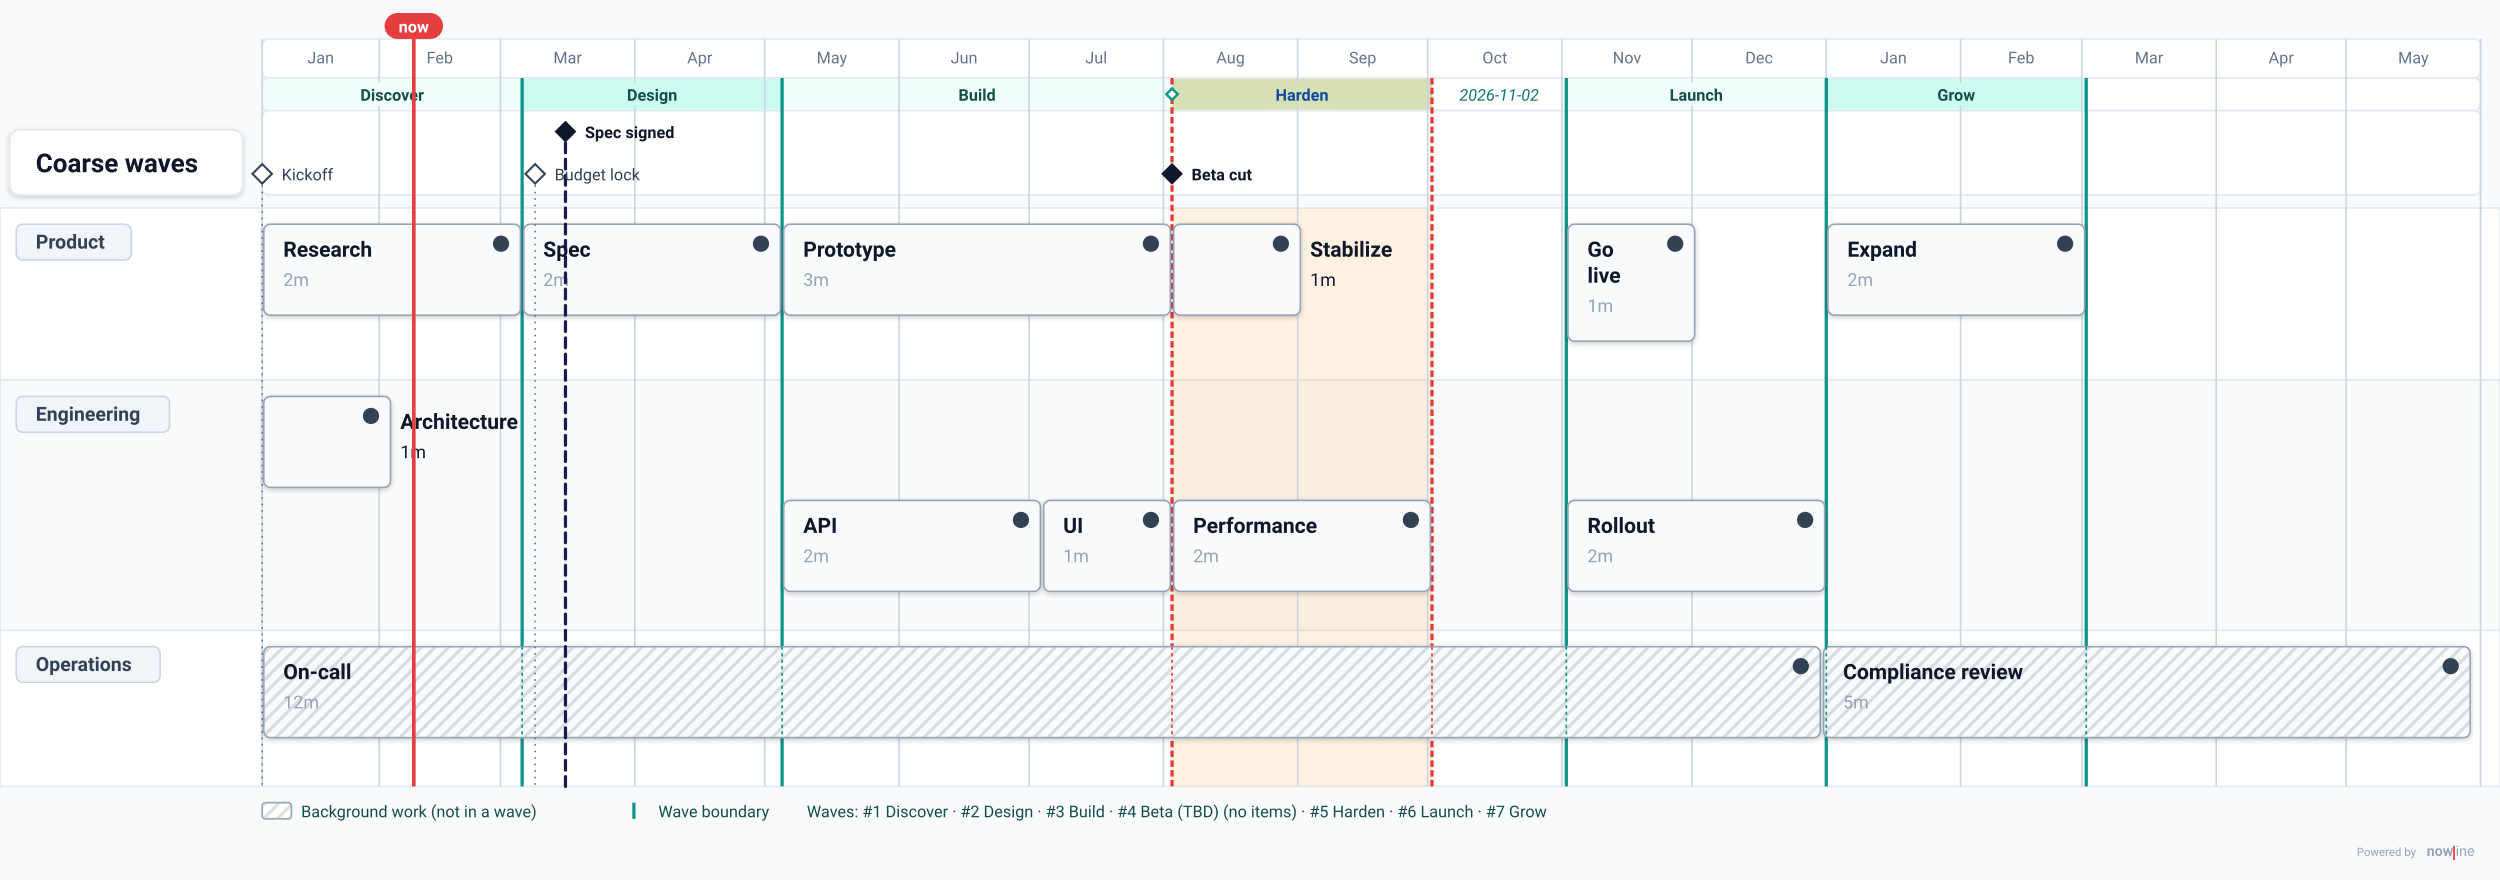
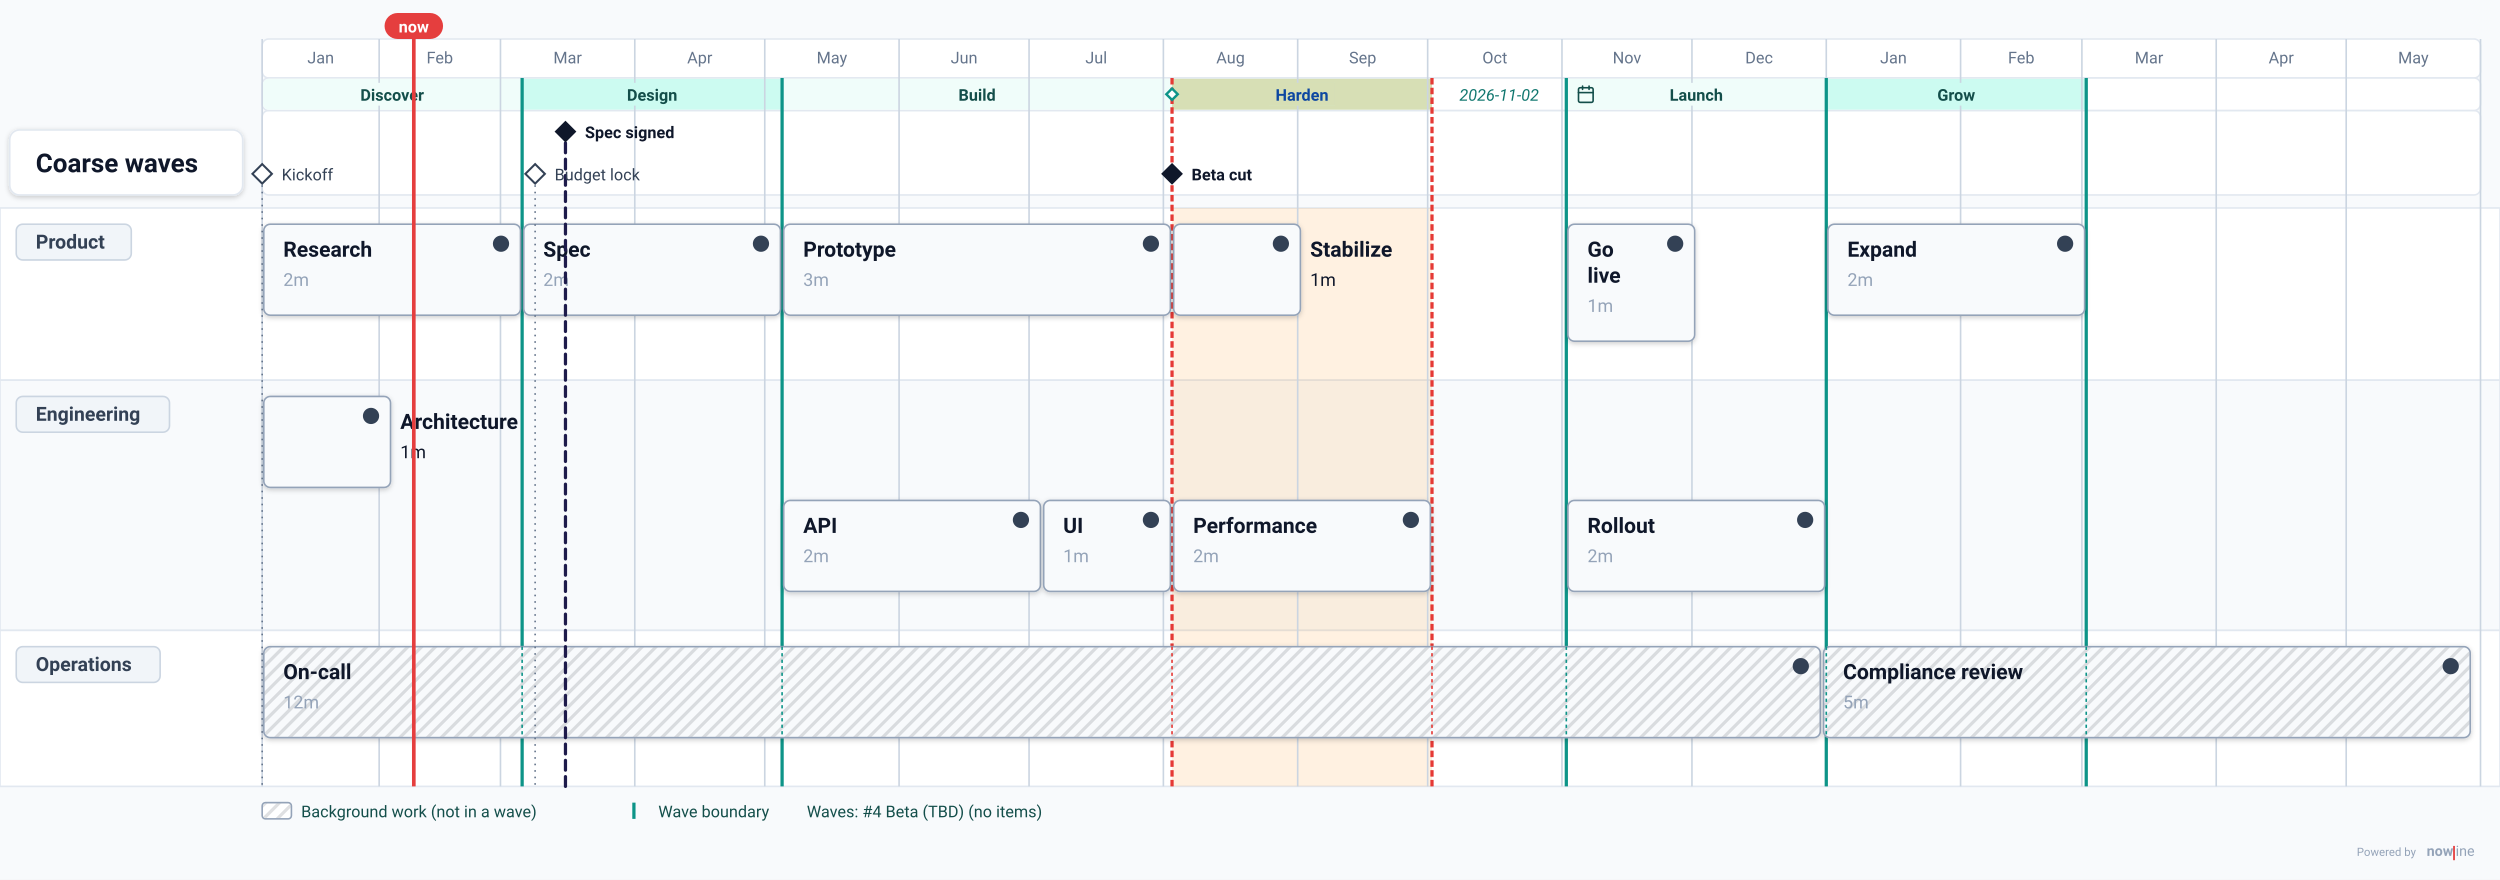
<svg xmlns="http://www.w3.org/2000/svg" data-generator="nowline" data-theme="light" height="541.44" viewBox="0 0 1538.69 541.44" width="1538.69">
  <defs>
    <filter height="200%" id="nl-0-root-shadow-subtle" width="200%" x="-50%" y="-50%">
      <feGaussianBlur in="SourceAlpha" stdDeviation="1.5" />
      <feOffset dx="0" dy="1" result="offsetblur" />
      <feComponentTransfer>
        <feFuncA type="linear" slope="0.2" />
      </feComponentTransfer>
      <feMerge>
        <feMergeNode />
        <feMergeNode in="SourceGraphic" />
      </feMerge>
    </filter>
    <filter height="200%" id="nl-0-root-shadow-soft" width="200%" x="-50%" y="-50%">
      <feGaussianBlur in="SourceAlpha" stdDeviation="5" />
      <feOffset dx="0" dy="3" result="offsetblur" />
      <feComponentTransfer>
        <feFuncA type="linear" slope="0.3" />
      </feComponentTransfer>
      <feMerge>
        <feMergeNode />
        <feMergeNode in="SourceGraphic" />
      </feMerge>
    </filter>
    <filter height="200%" id="nl-0-root-shadow-hard" width="200%" x="-50%" y="-50%">
      <feGaussianBlur in="SourceAlpha" stdDeviation="0" />
      <feOffset dx="2" dy="2" result="offsetblur" />
      <feComponentTransfer>
        <feFuncA type="linear" slope="0.45" />
      </feComponentTransfer>
      <feMerge>
        <feMergeNode />
        <feMergeNode in="SourceGraphic" />
      </feMerge>
    </filter>
    <marker id="nl-0-root-arrow-dark" viewBox="0 0 10 10" refX="9" refY="5" markerWidth="7" markerHeight="7" orient="auto">
      <path d="M 0 0 L 10 5 L 0 10 z" fill="#0f172a" />
    </marker>
    <pattern height="6" id="nl-0-root-wave-hatch-dark" patternTransform="rotate(45)" patternUnits="userSpaceOnUse" width="6">
      <line opacity="0.13" stroke="#0f172a" stroke-width="2" x1="3" x2="3" y1="0" y2="6" />
    </pattern>
  </defs>
  <rect fill="#f8fafc" height="541.44" width="1538.69" x="0" y="0" />
  <g data-layer="timeline">
    <rect fill="#ffffff" height="24" rx="4" ry="4" stroke="#e2e8f0" stroke-width="1" width="1365.33" x="161.36" y="24" />
    <rect fill="#ffffff" height="52" rx="4" ry="4" stroke="#e2e8f0" stroke-width="1" width="1365.33" x="161.36" y="68" />
    <text fill="#64748b" font-family="system-ui, -apple-system, &quot;Segoe UI&quot;, Roboto, sans-serif" font-size="10" text-anchor="middle" x="197.36" y="39">Jan</text>
    <text fill="#64748b" font-family="system-ui, -apple-system, &quot;Segoe UI&quot;, Roboto, sans-serif" font-size="10" text-anchor="middle" x="270.69" y="39">Feb</text>
    <text fill="#64748b" font-family="system-ui, -apple-system, &quot;Segoe UI&quot;, Roboto, sans-serif" font-size="10" text-anchor="middle" x="349.36" y="39">Mar</text>
    <text fill="#64748b" font-family="system-ui, -apple-system, &quot;Segoe UI&quot;, Roboto, sans-serif" font-size="10" text-anchor="middle" x="430.69" y="39">Apr</text>
    <text fill="#64748b" font-family="system-ui, -apple-system, &quot;Segoe UI&quot;, Roboto, sans-serif" font-size="10" text-anchor="middle" x="512.03" y="39">May</text>
    <text fill="#64748b" font-family="system-ui, -apple-system, &quot;Segoe UI&quot;, Roboto, sans-serif" font-size="10" text-anchor="middle" x="593.36" y="39">Jun</text>
    <text fill="#64748b" font-family="system-ui, -apple-system, &quot;Segoe UI&quot;, Roboto, sans-serif" font-size="10" text-anchor="middle" x="674.69" y="39">Jul</text>
    <text fill="#64748b" font-family="system-ui, -apple-system, &quot;Segoe UI&quot;, Roboto, sans-serif" font-size="10" text-anchor="middle" x="757.36" y="39">Aug</text>
    <text fill="#64748b" font-family="system-ui, -apple-system, &quot;Segoe UI&quot;, Roboto, sans-serif" font-size="10" text-anchor="middle" x="838.69" y="39">Sep</text>
    <text fill="#64748b" font-family="system-ui, -apple-system, &quot;Segoe UI&quot;, Roboto, sans-serif" font-size="10" text-anchor="middle" x="920.03" y="39">Oct</text>
    <text fill="#64748b" font-family="system-ui, -apple-system, &quot;Segoe UI&quot;, Roboto, sans-serif" font-size="10" text-anchor="middle" x="1001.36" y="39">Nov</text>
    <text fill="#64748b" font-family="system-ui, -apple-system, &quot;Segoe UI&quot;, Roboto, sans-serif" font-size="10" text-anchor="middle" x="1082.69" y="39">Dec</text>
    <text fill="#64748b" font-family="system-ui, -apple-system, &quot;Segoe UI&quot;, Roboto, sans-serif" font-size="10" text-anchor="middle" x="1165.36" y="39">Jan</text>
    <text fill="#64748b" font-family="system-ui, -apple-system, &quot;Segoe UI&quot;, Roboto, sans-serif" font-size="10" text-anchor="middle" x="1244.03" y="39">Feb</text>
    <text fill="#64748b" font-family="system-ui, -apple-system, &quot;Segoe UI&quot;, Roboto, sans-serif" font-size="10" text-anchor="middle" x="1322.69" y="39">Mar</text>
    <text fill="#64748b" font-family="system-ui, -apple-system, &quot;Segoe UI&quot;, Roboto, sans-serif" font-size="10" text-anchor="middle" x="1404.03" y="39">Apr</text>
    <text fill="#64748b" font-family="system-ui, -apple-system, &quot;Segoe UI&quot;, Roboto, sans-serif" font-size="10" text-anchor="middle" x="1485.36" y="39">May</text>
  </g>
  <g data-layer="wave-strip">
    <rect fill="#ffffff" height="20" rx="4" ry="4" stroke="#e2e8f0" stroke-width="1" width="1365.33" x="161.36" y="48" />
    <g data-id="discover">
      <path d="M165.36 48.5 H321.36 V67.5 H165.36 A3.5 3.5 0 0 1 161.86 64 V52 A3.5 3.5 0 0 1 165.36 48.5 Z" fill="#f0fdfa" />
    </g>
    <g data-id="design">
      <rect fill="#ccfbf1" height="19" width="160" x="321.36" y="48.5" />
    </g>
    <g data-id="build">
      <rect fill="#f0fdfa" height="19" width="240" x="481.36" y="48.5" />
    </g>
    <g data-id="harden">
      <rect fill="#ccfbf1" height="19" width="160" x="721.36" y="48.5" />
      <rect fill="#fb8c00" fill-opacity="0.25" height="19" width="160" x="721.36" y="48.5" />
    </g>
    <g data-id="launch">
      <rect fill="#f0fdfa" height="19" width="160" x="964.03" y="48.5" />
    </g>
    <g data-id="grow">
      <rect fill="#ccfbf1" height="19" width="160" x="1124.03" y="48.5" />
    </g>
  </g>
  <g data-id="product" data-layer="swimlane-bg">
    <rect fill="#ffffff" height="106" stroke="#e2e8f0" stroke-width="1" width="1538.69" x="0" y="128" />
  </g>
  <g data-id="eng" data-layer="swimlane-bg">
    <rect fill="#f8fafc" height="154" stroke="#e2e8f0" stroke-width="1" width="1538.69" x="0" y="234" />
  </g>
  <g data-id="ops" data-layer="swimlane-bg">
    <rect fill="#ffffff" height="96" stroke="#e2e8f0" stroke-width="1" width="1538.69" x="0" y="388" />
  </g>
  <g data-layer="wave-bg">
    <rect fill="#fb8c00" fill-opacity="0.12" height="356" width="160" x="721.36" y="128" />
  </g>
  <g data-layer="grid">
    <line stroke="#cbd5e1" stroke-width="1" x1="161.36" x2="161.36" y1="24" y2="484" />
    <line stroke="#cbd5e1" stroke-width="1" x1="233.36" x2="233.36" y1="24" y2="484" />
    <line stroke="#cbd5e1" stroke-width="1" x1="308.03" x2="308.03" y1="24" y2="484" />
    <line stroke="#cbd5e1" stroke-width="1" x1="390.69" x2="390.69" y1="24" y2="484" />
    <line stroke="#cbd5e1" stroke-width="1" x1="470.69" x2="470.69" y1="24" y2="484" />
    <line stroke="#cbd5e1" stroke-width="1" x1="553.36" x2="553.36" y1="24" y2="484" />
    <line stroke="#cbd5e1" stroke-width="1" x1="633.36" x2="633.36" y1="24" y2="484" />
    <line stroke="#cbd5e1" stroke-width="1" x1="716.03" x2="716.03" y1="24" y2="484" />
    <line stroke="#cbd5e1" stroke-width="1" x1="798.69" x2="798.69" y1="24" y2="484" />
    <line stroke="#cbd5e1" stroke-width="1" x1="878.69" x2="878.69" y1="24" y2="484" />
    <line stroke="#cbd5e1" stroke-width="1" x1="961.36" x2="961.36" y1="24" y2="484" />
    <line stroke="#cbd5e1" stroke-width="1" x1="1041.36" x2="1041.36" y1="24" y2="484" />
    <line stroke="#cbd5e1" stroke-width="1" x1="1124.03" x2="1124.03" y1="24" y2="484" />
    <line stroke="#cbd5e1" stroke-width="1" x1="1206.69" x2="1206.69" y1="24" y2="484" />
    <line stroke="#cbd5e1" stroke-width="1" x1="1281.36" x2="1281.36" y1="24" y2="484" />
    <line stroke="#cbd5e1" stroke-width="1" x1="1364.03" x2="1364.03" y1="24" y2="484" />
    <line stroke="#cbd5e1" stroke-width="1" x1="1444.03" x2="1444.03" y1="24" y2="484" />
    <line stroke="#cbd5e1" stroke-width="1" x1="1526.69" x2="1526.69" y1="24" y2="484" />
  </g>
  <g data-layer="wave-boundary">
    <line stroke="#0d9488" stroke-width="2" x1="321.36" x2="321.36" y1="48" y2="484" />
    <line stroke="#0d9488" stroke-width="2" x1="481.36" x2="481.36" y1="48" y2="484" />
    <line stroke="#e53935" stroke-dasharray="4 2" stroke-width="2" x1="721.36" x2="721.36" y1="48" y2="484" />
    <line stroke="#e53935" stroke-dasharray="4 2" stroke-width="2" x1="881.36" x2="881.36" y1="48" y2="484" />
    <line stroke="#0d9488" stroke-width="2" x1="964.03" x2="964.03" y1="48" y2="484" />
    <line stroke="#0d9488" stroke-width="2" x1="1124.03" x2="1124.03" y1="48" y2="484" />
    <line stroke="#0d9488" stroke-width="2" x1="1284.03" x2="1284.03" y1="48" y2="484" />
  </g>
  <g data-layer="wave-labels">
    <rect fill="#f0fdfa" height="14" width="52.72" x="215" y="51" />
    <text fill="#134e4a" font-family="system-ui, -apple-system, &quot;Segoe UI&quot;, Roboto, sans-serif" font-size="10" font-weight="600" text-anchor="middle" x="241.36" y="62">Discover</text>
    <rect fill="#ccfbf1" height="14" width="40.54" x="381.09" y="51" />
    <text fill="#134e4a" font-family="system-ui, -apple-system, &quot;Segoe UI&quot;, Roboto, sans-serif" font-size="10" font-weight="600" text-anchor="middle" x="401.36" y="62">Design</text>
    <rect fill="#f0fdfa" height="14" width="34.45" x="584.14" y="51" />
    <text fill="#134e4a" font-family="system-ui, -apple-system, &quot;Segoe UI&quot;, Roboto, sans-serif" font-size="10" font-weight="600" text-anchor="middle" x="601.36" y="62">Build</text>
    <path d="M721.36 54.5 L724.86 58 L721.36 61.5 L717.86 58 Z" fill="#ffffff" stroke="#0d9488" stroke-width="1.5" />
    <rect fill="#ccfbf1" height="14" width="40.54" x="781.09" y="51" />
    <rect fill="#fb8c00" fill-opacity="0.25" height="14" width="40.54" x="781.09" y="51" />
    <text fill="#0d47a1" font-family="system-ui, -apple-system, &quot;Segoe UI&quot;, Roboto, sans-serif" font-size="10" font-weight="600" text-anchor="middle" x="801.36" y="62">Harden</text>
    <rect fill="#ffffff" height="14" width="62" x="891.69" y="51" />
    <text fill="#0f766e" font-family="system-ui, -apple-system, &quot;Segoe UI&quot;, Roboto, sans-serif" font-size="10" font-style="italic" text-anchor="middle" x="922.69" y="62">2026-11-02</text>
+     <g data-date="2026-11-02" data-layer="inline-date-pin" data-side="after">
+       <svg x="970.03" y="52" width="12" height="12" viewBox="0 0 24 24" style="color:#134e4a" aria-hidden="true">
+         <rect x="3" y="4" width="18" height="18" rx="2" ry="2" fill="none" stroke="currentColor" stroke-width="2" stroke-linecap="round" stroke-linejoin="round" />
+         <line x1="16" x2="16" y1="2" y2="6" stroke="currentColor" stroke-width="2" stroke-linecap="round" stroke-linejoin="round" />
+         <line x1="8" x2="8" y1="2" y2="6" stroke="currentColor" stroke-width="2" stroke-linecap="round" stroke-linejoin="round" />
+         <line x1="3" x2="21" y1="10" y2="10" stroke="currentColor" stroke-width="2" stroke-linecap="round" stroke-linejoin="round" />
+       </svg>
+     </g>
    <rect fill="#f0fdfa" height="14" width="40.54" x="1023.76" y="51" />
    <text fill="#134e4a" font-family="system-ui, -apple-system, &quot;Segoe UI&quot;, Roboto, sans-serif" font-size="10" font-weight="600" text-anchor="middle" x="1044.03" y="62">Launch</text>
    <rect fill="#ccfbf1" height="14" width="28.36" x="1189.85" y="51" />
    <text fill="#134e4a" font-family="system-ui, -apple-system, &quot;Segoe UI&quot;, Roboto, sans-serif" font-size="10" font-weight="600" text-anchor="middle" x="1204.03" y="62">Grow</text>
  </g>
  <g data-id="product" data-layer="swimlane">
    <rect fill="#f1f5f9" height="22" rx="4" ry="4" stroke="#cbd5e1" stroke-width="1" width="70.8" x="10" y="138" />
    <text fill="#334155" font-family="system-ui, -apple-system, &quot;Segoe UI&quot;, Roboto, sans-serif" font-size="12" font-weight="600" x="22" y="153">Product</text>
    <g data-id="research" data-layer="item">
      <rect fill="#f8fafc" filter="url(#nl-0-root-shadow-subtle)" height="56" rx="4" ry="4" stroke="#94a3b8" stroke-width="1" width="158" x="162.36" y="138" />
      <circle cx="308.36" cy="150" fill="#334155" r="5" />
      <text fill="#0f172a" font-family="system-ui, -apple-system, &quot;Segoe UI&quot;, Roboto, sans-serif" font-size="13" font-weight="600" x="174.36" y="158">Research</text>
      <text fill="#94a3b8" font-family="system-ui, -apple-system, &quot;Segoe UI&quot;, Roboto, sans-serif" font-size="11" x="174.36" y="176">2m</text>
    </g>
    <g data-id="spec" data-layer="item">
      <rect fill="#f8fafc" filter="url(#nl-0-root-shadow-subtle)" height="56" rx="4" ry="4" stroke="#94a3b8" stroke-width="1" width="158" x="322.36" y="138" />
      <circle cx="468.36" cy="150" fill="#334155" r="5" />
      <text fill="#0f172a" font-family="system-ui, -apple-system, &quot;Segoe UI&quot;, Roboto, sans-serif" font-size="13" font-weight="600" x="334.36" y="158">Spec</text>
      <text fill="#94a3b8" font-family="system-ui, -apple-system, &quot;Segoe UI&quot;, Roboto, sans-serif" font-size="11" x="334.36" y="176">2m</text>
    </g>
    <g data-id="prototype" data-layer="item">
      <rect fill="#f8fafc" filter="url(#nl-0-root-shadow-subtle)" height="56" rx="4" ry="4" stroke="#94a3b8" stroke-width="1" width="238" x="482.36" y="138" />
      <circle cx="708.36" cy="150" fill="#334155" r="5" />
      <text fill="#0f172a" font-family="system-ui, -apple-system, &quot;Segoe UI&quot;, Roboto, sans-serif" font-size="13" font-weight="600" x="494.36" y="158">Prototype</text>
      <text fill="#94a3b8" font-family="system-ui, -apple-system, &quot;Segoe UI&quot;, Roboto, sans-serif" font-size="11" x="494.36" y="176">3m</text>
    </g>
    <g data-id="stabilize" data-layer="item">
      <rect fill="#f8fafc" filter="url(#nl-0-root-shadow-subtle)" height="56" rx="4" ry="4" stroke="#94a3b8" stroke-width="1" width="78" x="722.36" y="138" />
      <circle cx="788.36" cy="150" fill="#334155" r="5" />
      <text fill="#0f172a" font-family="system-ui, -apple-system, &quot;Segoe UI&quot;, Roboto, sans-serif" font-size="13" font-weight="600" x="806.36" y="158">Stabilize</text>
      <text fill="#0f172a" font-family="system-ui, -apple-system, &quot;Segoe UI&quot;, Roboto, sans-serif" font-size="11" x="806.36" y="176">1m</text>
    </g>
    <g data-id="go-live" data-layer="item">
      <rect fill="#f8fafc" filter="url(#nl-0-root-shadow-subtle)" height="72" rx="4" ry="4" stroke="#94a3b8" stroke-width="1" width="78" x="965.03" y="138" />
      <circle cx="1031.03" cy="150" fill="#334155" r="5" />
      <text fill="#0f172a" font-family="system-ui, -apple-system, &quot;Segoe UI&quot;, Roboto, sans-serif" font-size="13" font-weight="600" x="977.03" y="158">Go</text>
      <text fill="#0f172a" font-family="system-ui, -apple-system, &quot;Segoe UI&quot;, Roboto, sans-serif" font-size="13" font-weight="600" x="977.03" y="174">live</text>
      <text fill="#94a3b8" font-family="system-ui, -apple-system, &quot;Segoe UI&quot;, Roboto, sans-serif" font-size="11" x="977.03" y="192">1m</text>
    </g>
    <g data-id="expand" data-layer="item">
      <rect fill="#f8fafc" filter="url(#nl-0-root-shadow-subtle)" height="56" rx="4" ry="4" stroke="#94a3b8" stroke-width="1" width="158" x="1125.03" y="138" />
      <circle cx="1271.03" cy="150" fill="#334155" r="5" />
      <text fill="#0f172a" font-family="system-ui, -apple-system, &quot;Segoe UI&quot;, Roboto, sans-serif" font-size="13" font-weight="600" x="1137.03" y="158">Expand</text>
      <text fill="#94a3b8" font-family="system-ui, -apple-system, &quot;Segoe UI&quot;, Roboto, sans-serif" font-size="11" x="1137.03" y="176">2m</text>
    </g>
  </g>
  <g data-id="eng" data-layer="swimlane">
    <rect fill="#f1f5f9" height="22" rx="4" ry="4" stroke="#cbd5e1" stroke-width="1" width="94.32" x="10" y="244" />
    <text fill="#334155" font-family="system-ui, -apple-system, &quot;Segoe UI&quot;, Roboto, sans-serif" font-size="12" font-weight="600" x="22" y="259">Engineering</text>
    <g data-id="arch" data-layer="item">
      <rect fill="#f8fafc" filter="url(#nl-0-root-shadow-subtle)" height="56" rx="4" ry="4" stroke="#94a3b8" stroke-width="1" width="78" x="162.36" y="244" />
      <circle cx="228.36" cy="256" fill="#334155" r="5" />
      <text fill="#0f172a" font-family="system-ui, -apple-system, &quot;Segoe UI&quot;, Roboto, sans-serif" font-size="13" font-weight="600" x="246.36" y="264">Architecture</text>
      <text fill="#0f172a" font-family="system-ui, -apple-system, &quot;Segoe UI&quot;, Roboto, sans-serif" font-size="11" x="246.36" y="282">1m</text>
    </g>
    <g data-layer="group">
      <g data-id="api" data-layer="item">
        <rect fill="#f8fafc" filter="url(#nl-0-root-shadow-subtle)" height="56" rx="4" ry="4" stroke="#94a3b8" stroke-width="1" width="158" x="482.36" y="308" />
        <circle cx="628.36" cy="320" fill="#334155" r="5" />
        <text fill="#0f172a" font-family="system-ui, -apple-system, &quot;Segoe UI&quot;, Roboto, sans-serif" font-size="13" font-weight="600" x="494.36" y="328">API</text>
        <text fill="#94a3b8" font-family="system-ui, -apple-system, &quot;Segoe UI&quot;, Roboto, sans-serif" font-size="11" x="494.36" y="346">2m</text>
      </g>
      <g data-id="ui" data-layer="item">
        <rect fill="#f8fafc" filter="url(#nl-0-root-shadow-subtle)" height="56" rx="4" ry="4" stroke="#94a3b8" stroke-width="1" width="78" x="642.36" y="308" />
        <circle cx="708.36" cy="320" fill="#334155" r="5" />
        <text fill="#0f172a" font-family="system-ui, -apple-system, &quot;Segoe UI&quot;, Roboto, sans-serif" font-size="13" font-weight="600" x="654.36" y="328">UI</text>
        <text fill="#94a3b8" font-family="system-ui, -apple-system, &quot;Segoe UI&quot;, Roboto, sans-serif" font-size="11" x="654.36" y="346">1m</text>
      </g>
    </g>
    <g data-id="perf" data-layer="item">
      <rect fill="#f8fafc" filter="url(#nl-0-root-shadow-subtle)" height="56" rx="4" ry="4" stroke="#94a3b8" stroke-width="1" width="158" x="722.36" y="308" />
      <circle cx="868.36" cy="320" fill="#334155" r="5" />
      <text fill="#0f172a" font-family="system-ui, -apple-system, &quot;Segoe UI&quot;, Roboto, sans-serif" font-size="13" font-weight="600" x="734.36" y="328">Performance</text>
      <text fill="#94a3b8" font-family="system-ui, -apple-system, &quot;Segoe UI&quot;, Roboto, sans-serif" font-size="11" x="734.36" y="346">2m</text>
    </g>
    <g data-id="rollout" data-layer="item">
      <rect fill="#f8fafc" filter="url(#nl-0-root-shadow-subtle)" height="56" rx="4" ry="4" stroke="#94a3b8" stroke-width="1" width="158" x="965.03" y="308" />
      <circle cx="1111.03" cy="320" fill="#334155" r="5" />
      <text fill="#0f172a" font-family="system-ui, -apple-system, &quot;Segoe UI&quot;, Roboto, sans-serif" font-size="13" font-weight="600" x="977.03" y="328">Rollout</text>
      <text fill="#94a3b8" font-family="system-ui, -apple-system, &quot;Segoe UI&quot;, Roboto, sans-serif" font-size="11" x="977.03" y="346">2m</text>
    </g>
  </g>
  <g data-id="ops" data-layer="swimlane">
    <rect fill="#f1f5f9" height="22" rx="4" ry="4" stroke="#cbd5e1" stroke-width="1" width="88.56" x="10" y="398" />
    <text fill="#334155" font-family="system-ui, -apple-system, &quot;Segoe UI&quot;, Roboto, sans-serif" font-size="12" font-weight="600" x="22" y="413">Operations</text>
    <g data-id="on-call" data-layer="item">
      <rect fill="#f8fafc" filter="url(#nl-0-root-shadow-subtle)" height="56" rx="4" ry="4" stroke="#94a3b8" stroke-width="1" width="958" x="162.36" y="398" />
      <rect fill="url(#nl-0-root-wave-hatch-dark)" height="55" rx="4" ry="4" width="957" x="162.86" y="398.5" />
      <circle cx="1108.36" cy="410" fill="#334155" r="5" />
      <text fill="#0f172a" font-family="system-ui, -apple-system, &quot;Segoe UI&quot;, Roboto, sans-serif" font-size="13" font-weight="600" x="174.36" y="418">On-call</text>
      <text fill="#94a3b8" font-family="system-ui, -apple-system, &quot;Segoe UI&quot;, Roboto, sans-serif" font-size="11" x="174.36" y="436">12m</text>
    </g>
    <g data-id="compliance" data-layer="item">
      <rect fill="#f8fafc" filter="url(#nl-0-root-shadow-subtle)" height="56" rx="4" ry="4" stroke="#94a3b8" stroke-width="1" width="398" x="1122.36" y="398" />
      <rect fill="url(#nl-0-root-wave-hatch-dark)" height="55" rx="4" ry="4" width="397" x="1122.86" y="398.5" />
      <circle cx="1508.36" cy="410" fill="#334155" r="5" />
      <text fill="#0f172a" font-family="system-ui, -apple-system, &quot;Segoe UI&quot;, Roboto, sans-serif" font-size="13" font-weight="600" x="1134.36" y="418">Compliance review</text>
      <text fill="#94a3b8" font-family="system-ui, -apple-system, &quot;Segoe UI&quot;, Roboto, sans-serif" font-size="11" x="1134.36" y="436">5m</text>
    </g>
  </g>
  <g data-layer="wave-cross">
    <line stroke="#0d9488" stroke-dasharray="2 2" stroke-width="1" x1="321.36" x2="321.36" y1="398" y2="454" />
    <line stroke="#0d9488" stroke-dasharray="2 2" stroke-width="1" x1="481.36" x2="481.36" y1="398" y2="454" />
    <line stroke="#e53935" stroke-dasharray="2 2" stroke-width="1" x1="721.36" x2="721.36" y1="398" y2="454" />
    <line stroke="#e53935" stroke-dasharray="2 2" stroke-width="1" x1="881.36" x2="881.36" y1="398" y2="454" />
    <line stroke="#0d9488" stroke-dasharray="2 2" stroke-width="1" x1="964.03" x2="964.03" y1="398" y2="454" />
    <line stroke="#0d9488" stroke-dasharray="2 2" stroke-width="1" x1="1124.03" x2="1124.03" y1="398" y2="454" />
    <line stroke="#0d9488" stroke-dasharray="2 2" stroke-width="1" x1="1284.03" x2="1284.03" y1="398" y2="454" />
  </g>
  <line stroke="#64748b" stroke-dasharray="1 3" stroke-width="1" x1="161.36" x2="161.36" y1="114" y2="484" />
  <line stroke="#64748b" stroke-dasharray="1 3" stroke-width="1" x1="329.36" x2="329.36" y1="114" y2="484" />
  <line stroke="#1e1b4b" stroke-dasharray="6 4" stroke-linecap="round" stroke-width="2" x1="348.03" x2="348.03" y1="88" y2="484" />
  <g data-id="kickoff" data-layer="anchor">
    <path d="M161.36 101 L167.36 107 L161.36 113 L155.36 107 Z" fill="#ffffff" stroke="#334155" stroke-width="1.25" />
    <text fill="#334155" font-family="system-ui, -apple-system, &quot;Segoe UI&quot;, Roboto, sans-serif" font-size="10" x="173.36" y="111">Kickoff</text>
  </g>
  <g data-id="budget" data-layer="anchor">
    <path d="M329.36 101 L335.36 107 L329.36 113 L323.36 107 Z" fill="#ffffff" stroke="#334155" stroke-width="1.25" />
    <text fill="#334155" font-family="system-ui, -apple-system, &quot;Segoe UI&quot;, Roboto, sans-serif" font-size="10" x="341.36" y="111">Budget lock</text>
  </g>
  <g data-id="spec-signed" data-layer="milestone">
    <path d="M348.03 75 L354.03 81 L348.03 87 L342.03 81 Z" fill="#0f172a" stroke="#0f172a" stroke-width="1" />
    <text fill="#0f172a" font-family="system-ui, -apple-system, &quot;Segoe UI&quot;, Roboto, sans-serif" font-size="10" font-weight="600" x="360.03" y="85">Spec signed</text>
  </g>
  <g data-id="beta-cut" data-layer="milestone">
    <path d="M721.36 101 L727.36 107 L721.36 113 L715.36 107 Z" fill="#0f172a" stroke="#0f172a" stroke-width="1" />
    <text fill="#0f172a" font-family="system-ui, -apple-system, &quot;Segoe UI&quot;, Roboto, sans-serif" font-size="10" font-weight="600" x="733.36" y="111">Beta cut</text>
  </g>
  <g data-layer="nowline">
    <line stroke="#e53e3e" stroke-width="2.25" x1="254.69" x2="254.69" y1="24" y2="484" />
    <rect fill="#e53e3e" height="16" rx="8" ry="8" width="36" x="236.69" y="8" />
    <text fill="#ffffff" font-family="system-ui, -apple-system, &quot;Segoe UI&quot;, Roboto, sans-serif" font-size="10" font-weight="700" text-anchor="middle" x="254.69" y="20">now</text>
  </g>
  <g data-layer="wave-legend">
    <rect fill="#ffffff" height="10" rx="2" ry="2" stroke="#94a3b8" stroke-width="1" width="18" x="161.36" y="494" />
    <rect fill="url(#nl-0-root-wave-hatch-dark)" height="9" rx="2" ry="2" width="17" x="161.86" y="494.5" />
    <text fill="#134e4a" font-family="system-ui, -apple-system, &quot;Segoe UI&quot;, Roboto, sans-serif" font-size="10" x="185.36" y="503">Background work (not in a wave)</text>
    <line stroke="#0d9488" stroke-width="2" x1="390.16" x2="390.16" y1="494" y2="504" />
    <text fill="#134e4a" font-family="system-ui, -apple-system, &quot;Segoe UI&quot;, Roboto, sans-serif" font-size="10" x="405.16" y="503">Wave boundary</text>
-     <text fill="#134e4a" font-family="system-ui, -apple-system, &quot;Segoe UI&quot;, Roboto, sans-serif" font-size="10" x="496.56" y="503">Waves: #1 Discover · #2 Design · #3 Build · #4 Beta (TBD) (no items) · #5 Harden · #6 Launch · #7 Grow</text>
+     <text fill="#134e4a" font-family="system-ui, -apple-system, &quot;Segoe UI&quot;, Roboto, sans-serif" font-size="10" x="496.56" y="503">Waves: #4 Beta (TBD) (no items)</text>
  </g>
  <g data-id="nl-0-root-header" data-layer="header">
    <rect fill="#ffffff" filter="url(#nl-0-root-shadow-subtle)" height="40" rx="6" ry="6" stroke="#e2e8f0" stroke-width="1" width="143.36" x="6" y="80" />
    <text fill="#0f172a" font-family="system-ui, -apple-system, &quot;Segoe UI&quot;, Roboto, sans-serif" font-size="16" font-weight="600" x="22" y="106">Coarse waves</text>
  </g>
  <a aria-label="Powered by nowline" href="https://nowline.io" rel="noopener" target="_blank">
    <g data-layer="attribution">
      <g transform="translate(1450.53 518) scale(0.22)">
        <text fill="#94a3b8" font-family="system-ui, -apple-system, &quot;Segoe UI&quot;, Roboto, sans-serif" font-size="32" font-weight="400" x="0" y="40">Powered by</text>
        <text fill="#94a3b8" font-family="system-ui, -apple-system, &quot;Segoe UI&quot;, Roboto, sans-serif" font-size="40" font-weight="700" x="195.6" y="40">now</text>
        <rect fill="#e53e3e" height="40" width="5" x="269.6" y="12" />
        <text fill="#94a3b8" font-family="system-ui, -apple-system, &quot;Segoe UI&quot;, Roboto, sans-serif" font-size="40" font-weight="400" x="276.6" y="40">ine</text>
      </g>
    </g>
  </a>
</svg>
